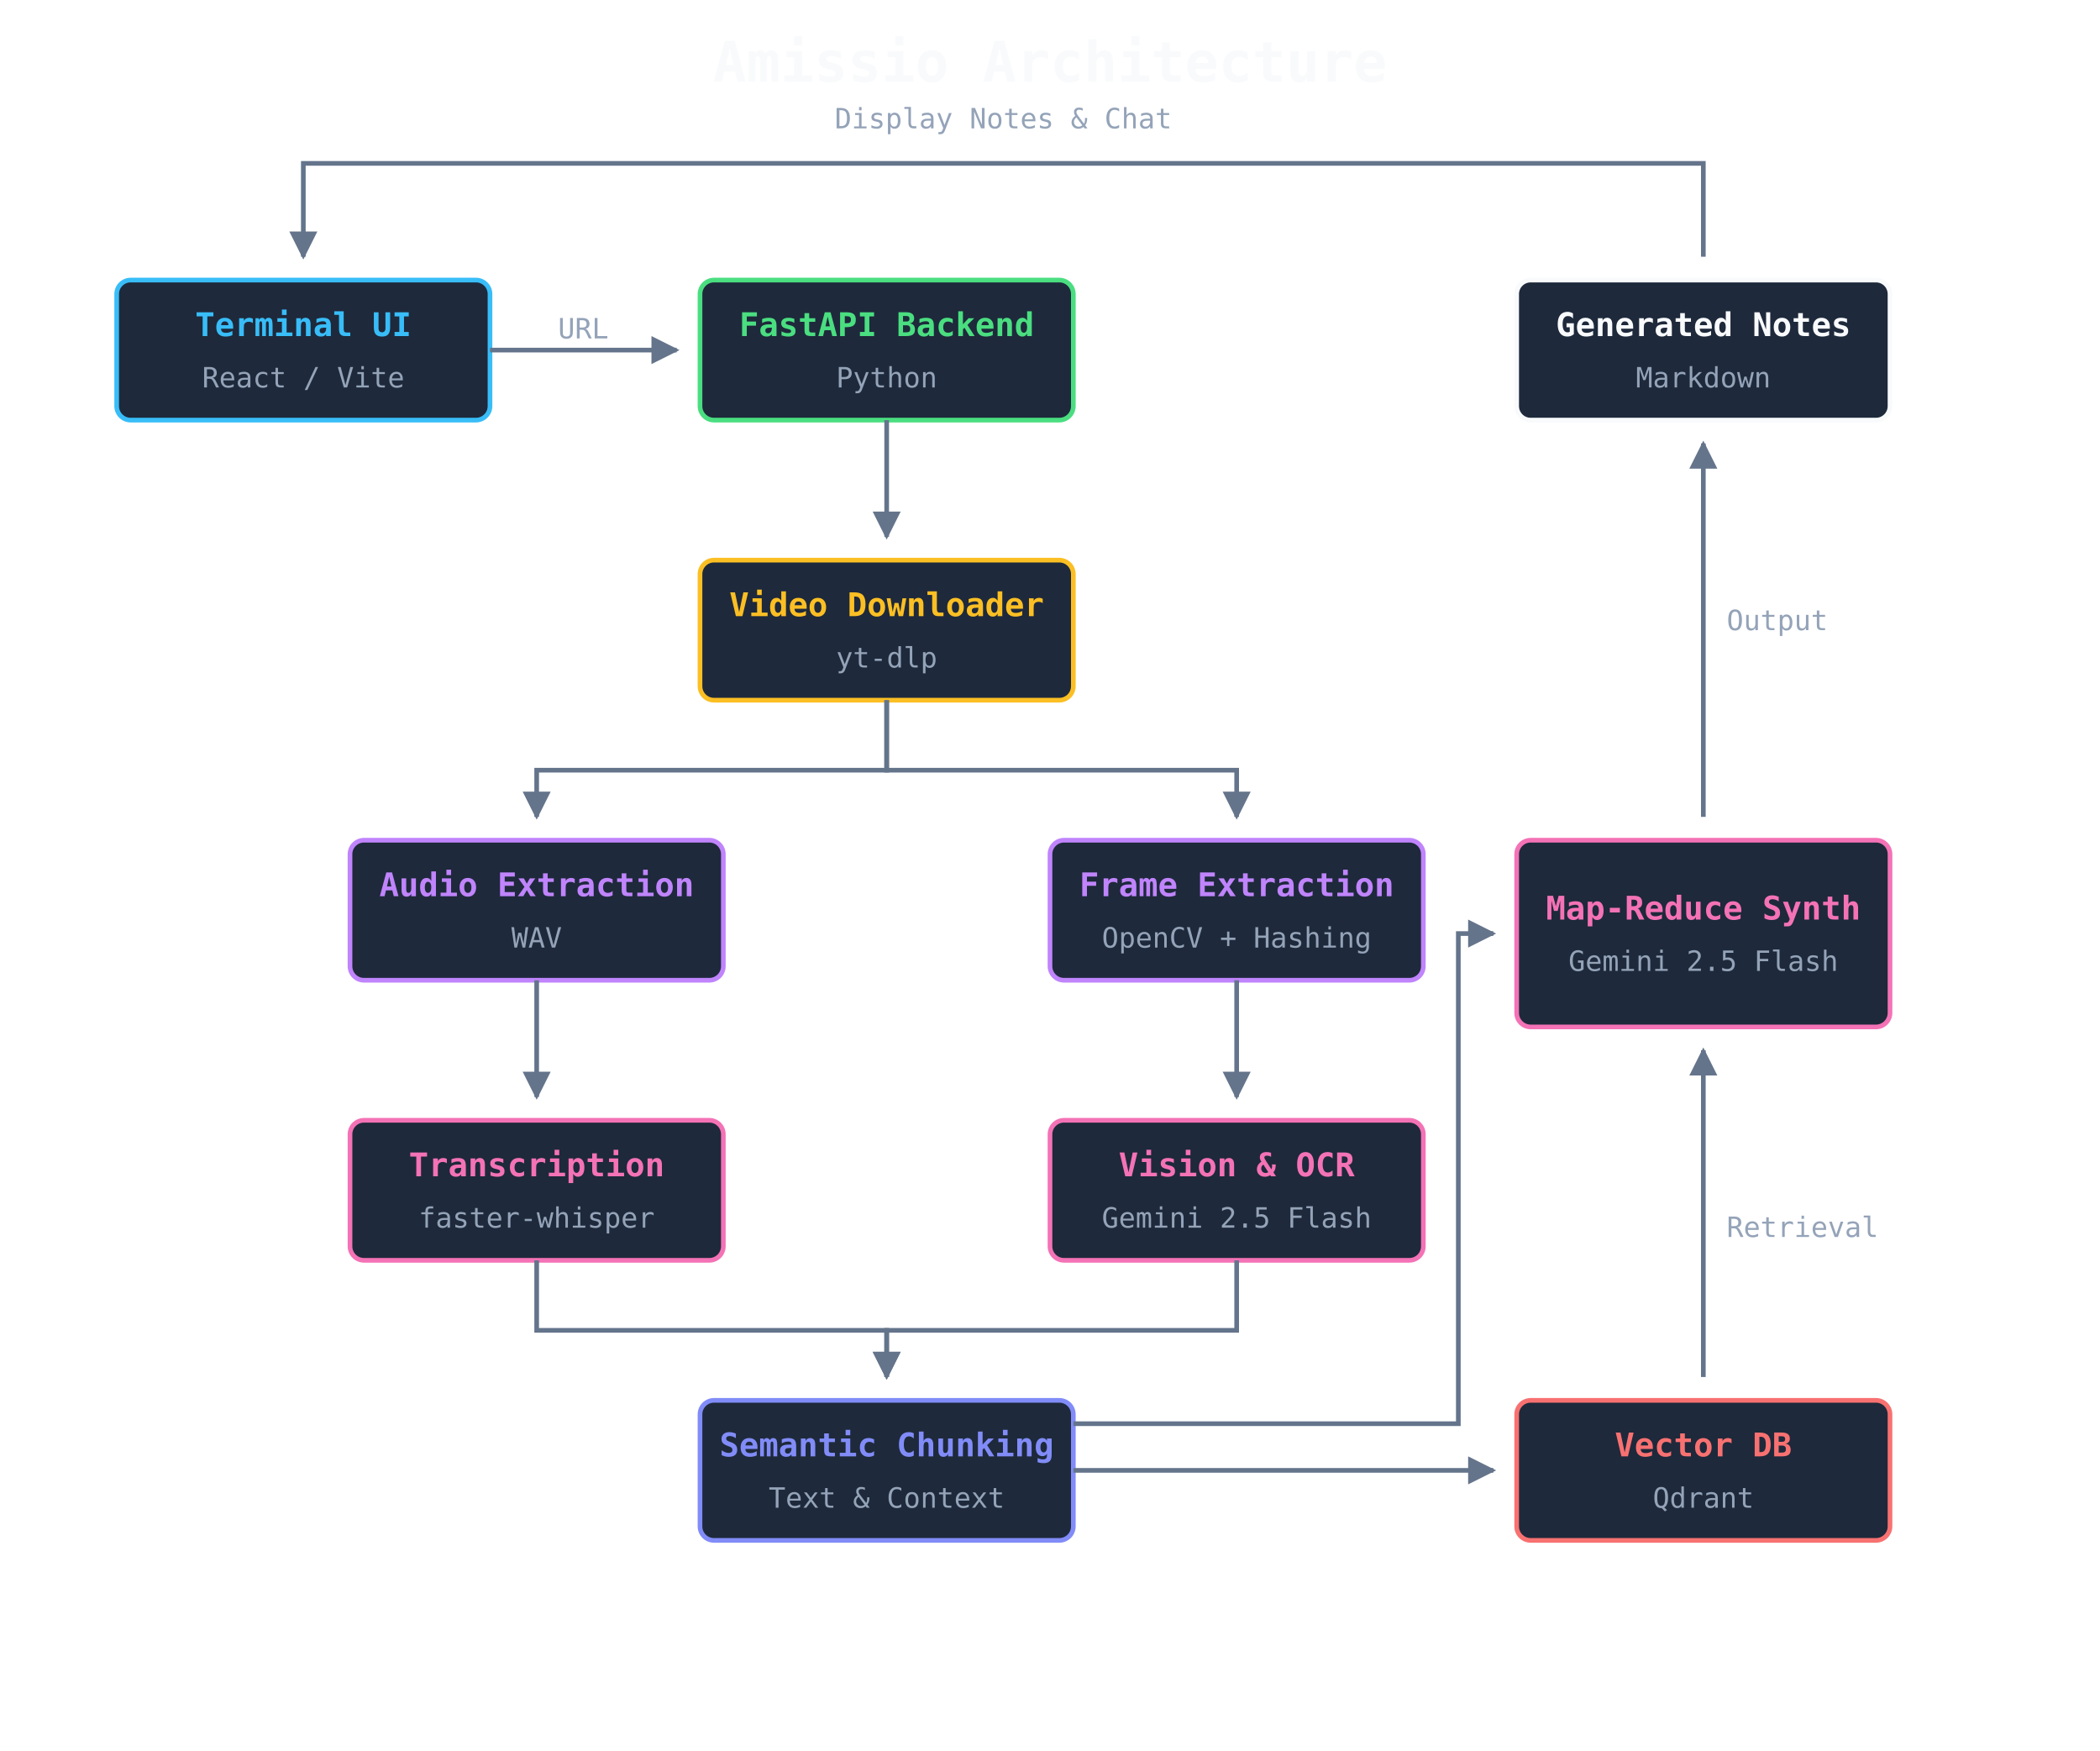
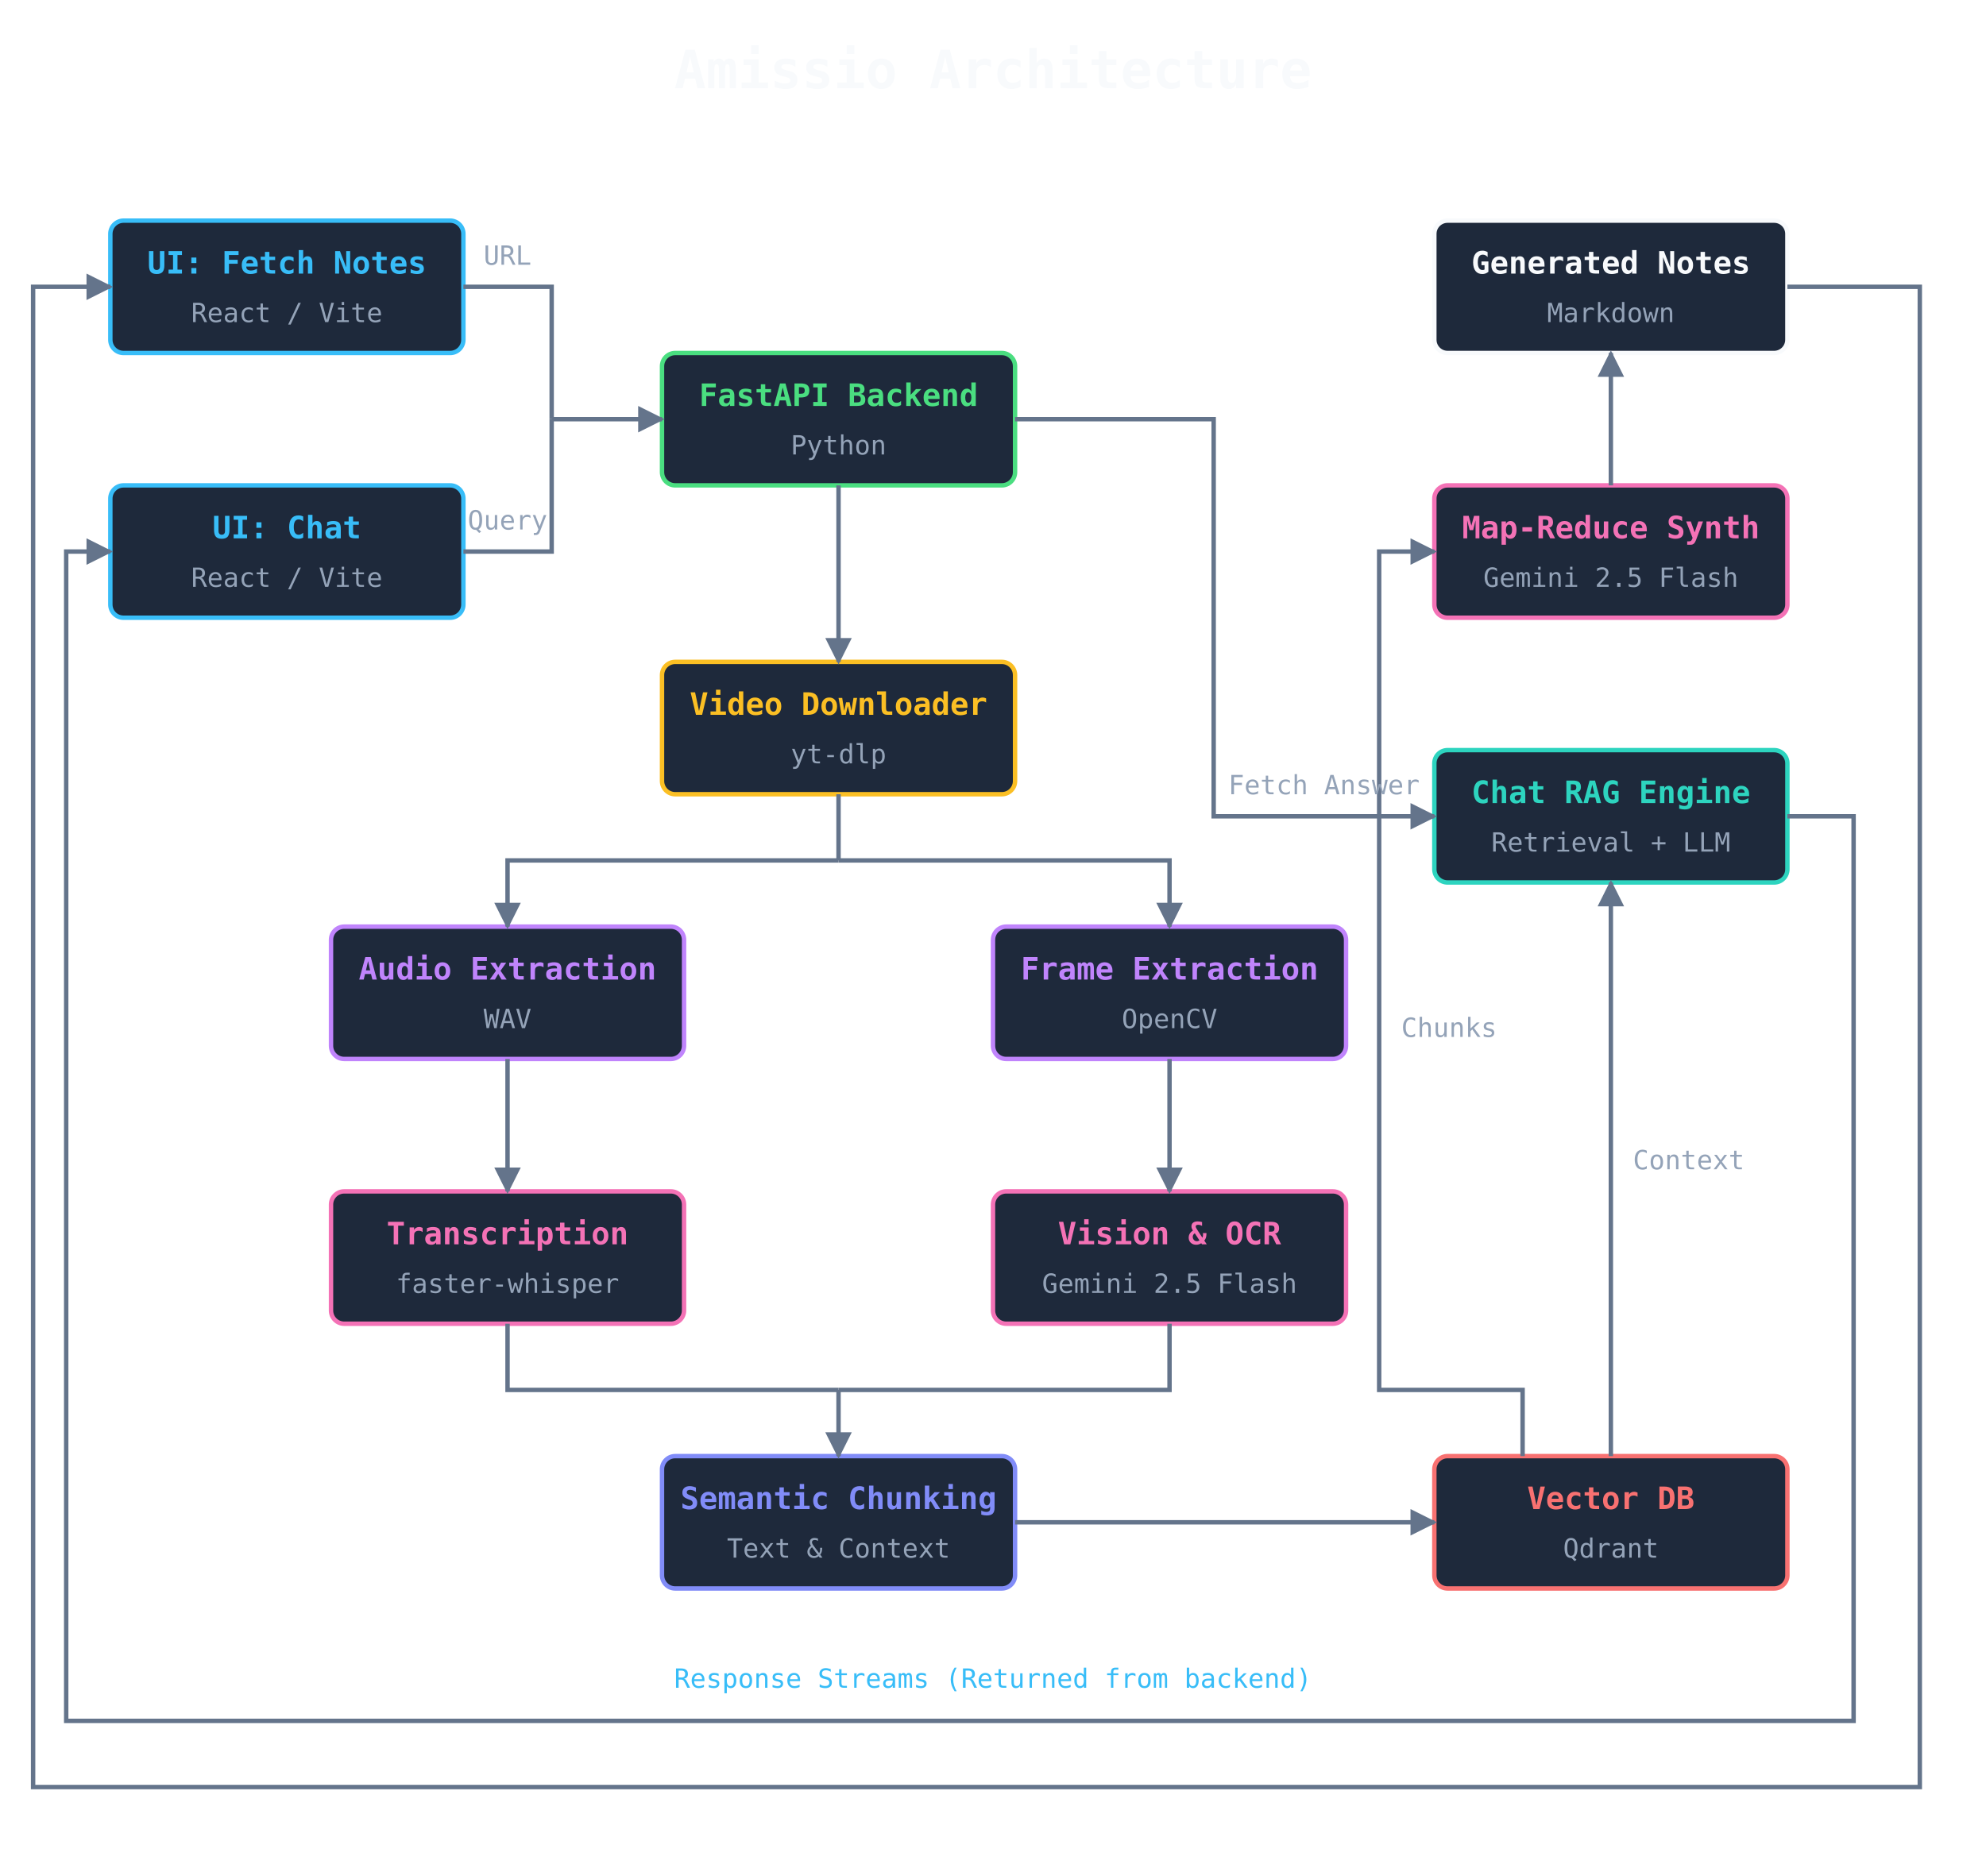
- <svg xmlns="http://www.w3.org/2000/svg" viewBox="0 0 900 750" width="100%" height="100%" style="background-color: #0f172a; font-family: 'Fira Code', 'JetBrains Mono', Consolas, monospace;">
+ <svg xmlns="http://www.w3.org/2000/svg" viewBox="0 0 900 850" width="100%" height="100%" style="background-color: #0f172a; font-family: 'Fira Code', 'JetBrains Mono', Consolas, monospace;">
  <defs>
-     <marker id="arrow" viewBox="0 0 10 10" refX="9" refY="5" markerWidth="6" markerHeight="6" orient="auto-start-reverse">
+     <marker id="arrow" viewBox="0 0 10 10" refX="9" refY="5" markerWidth="6" markerHeight="6" orient="auto">
      <path d="M 0 0 L 10 5 L 0 10 z" fill="#64748b" />
    </marker>
  </defs>
-   <text x="450" y="35" font-size="24" font-weight="bold" text-anchor="middle" fill="#f8fafc">Amissio Architecture</text>
-   <g transform="translate(50, 120)">
+   <text x="450" y="40" font-size="24" font-weight="bold" text-anchor="middle" fill="#f8fafc">Amissio Architecture</text>
+   <g transform="translate(50, 100)">
    <rect width="160" height="60" rx="6" fill="#1e293b" stroke="#38bdf8" stroke-width="2" />
-     <text x="80.0" y="24.0" font-size="14" font-weight="bold" text-anchor="middle" fill="#38bdf8">Terminal UI</text>
+     <text x="80.0" y="24.0" font-size="14" font-weight="bold" text-anchor="middle" fill="#38bdf8">UI: Fetch Notes</text>
    <text x="80.0" y="46.0" font-size="12" text-anchor="middle" fill="#94a3b8">React / Vite</text>
  </g>
-   <g transform="translate(300, 120)">
+   <g transform="translate(50, 220)">
+     <rect width="160" height="60" rx="6" fill="#1e293b" stroke="#38bdf8" stroke-width="2" />
+     <text x="80.0" y="24.0" font-size="14" font-weight="bold" text-anchor="middle" fill="#38bdf8">UI: Chat</text>
+     <text x="80.0" y="46.0" font-size="12" text-anchor="middle" fill="#94a3b8">React / Vite</text>
+   </g>
+   <g transform="translate(300, 160)">
    <rect width="160" height="60" rx="6" fill="#1e293b" stroke="#4ade80" stroke-width="2" />
    <text x="80.0" y="24.0" font-size="14" font-weight="bold" text-anchor="middle" fill="#4ade80">FastAPI Backend</text>
    <text x="80.0" y="46.0" font-size="12" text-anchor="middle" fill="#94a3b8">Python</text>
  </g>
-   <g transform="translate(300, 240)">
+   <g transform="translate(300, 300)">
    <rect width="160" height="60" rx="6" fill="#1e293b" stroke="#fbbf24" stroke-width="2" />
    <text x="80.0" y="24.0" font-size="14" font-weight="bold" text-anchor="middle" fill="#fbbf24">Video Downloader</text>
    <text x="80.0" y="46.0" font-size="12" text-anchor="middle" fill="#94a3b8">yt-dlp</text>
  </g>
-   <g transform="translate(150, 360)">
+   <g transform="translate(150, 420)">
    <rect width="160" height="60" rx="6" fill="#1e293b" stroke="#c084fc" stroke-width="2" />
    <text x="80.0" y="24.0" font-size="14" font-weight="bold" text-anchor="middle" fill="#c084fc">Audio Extraction</text>
    <text x="80.0" y="46.0" font-size="12" text-anchor="middle" fill="#94a3b8">WAV</text>
  </g>
-   <g transform="translate(450, 360)">
+   <g transform="translate(450, 420)">
    <rect width="160" height="60" rx="6" fill="#1e293b" stroke="#c084fc" stroke-width="2" />
    <text x="80.0" y="24.0" font-size="14" font-weight="bold" text-anchor="middle" fill="#c084fc">Frame Extraction</text>
-     <text x="80.0" y="46.0" font-size="12" text-anchor="middle" fill="#94a3b8">OpenCV + Hashing</text>
+     <text x="80.0" y="46.0" font-size="12" text-anchor="middle" fill="#94a3b8">OpenCV</text>
  </g>
-   <g transform="translate(150, 480)">
+   <g transform="translate(150, 540)">
    <rect width="160" height="60" rx="6" fill="#1e293b" stroke="#f472b6" stroke-width="2" />
    <text x="80.0" y="24.0" font-size="14" font-weight="bold" text-anchor="middle" fill="#f472b6">Transcription</text>
    <text x="80.0" y="46.0" font-size="12" text-anchor="middle" fill="#94a3b8">faster-whisper</text>
  </g>
-   <g transform="translate(450, 480)">
+   <g transform="translate(450, 540)">
    <rect width="160" height="60" rx="6" fill="#1e293b" stroke="#f472b6" stroke-width="2" />
    <text x="80.0" y="24.0" font-size="14" font-weight="bold" text-anchor="middle" fill="#f472b6">Vision &amp; OCR</text>
    <text x="80.0" y="46.0" font-size="12" text-anchor="middle" fill="#94a3b8">Gemini 2.5 Flash</text>
  </g>
-   <g transform="translate(300, 600)">
+   <g transform="translate(300, 660)">
    <rect width="160" height="60" rx="6" fill="#1e293b" stroke="#818cf8" stroke-width="2" />
    <text x="80.0" y="24.0" font-size="14" font-weight="bold" text-anchor="middle" fill="#818cf8">Semantic Chunking</text>
    <text x="80.0" y="46.0" font-size="12" text-anchor="middle" fill="#94a3b8">Text &amp; Context</text>
  </g>
-   <g transform="translate(650, 600)">
+   <g transform="translate(650, 100)">
+     <rect width="160" height="60" rx="6" fill="#1e293b" stroke="#f8fafc" stroke-width="2" />
+     <text x="80.0" y="24.0" font-size="14" font-weight="bold" text-anchor="middle" fill="#f8fafc">Generated Notes</text>
+     <text x="80.0" y="46.0" font-size="12" text-anchor="middle" fill="#94a3b8">Markdown</text>
+   </g>
+   <g transform="translate(650, 220)">
+     <rect width="160" height="60" rx="6" fill="#1e293b" stroke="#f472b6" stroke-width="2" />
+     <text x="80.0" y="24.0" font-size="14" font-weight="bold" text-anchor="middle" fill="#f472b6">Map-Reduce Synth</text>
+     <text x="80.0" y="46.0" font-size="12" text-anchor="middle" fill="#94a3b8">Gemini 2.5 Flash</text>
+   </g>
+   <g transform="translate(650, 340)">
+     <rect width="160" height="60" rx="6" fill="#1e293b" stroke="#2dd4bf" stroke-width="2" />
+     <text x="80.0" y="24.0" font-size="14" font-weight="bold" text-anchor="middle" fill="#2dd4bf">Chat RAG Engine</text>
+     <text x="80.0" y="46.0" font-size="12" text-anchor="middle" fill="#94a3b8">Retrieval + LLM</text>
+   </g>
+   <g transform="translate(650, 660)">
    <rect width="160" height="60" rx="6" fill="#1e293b" stroke="#f87171" stroke-width="2" />
    <text x="80.0" y="24.0" font-size="14" font-weight="bold" text-anchor="middle" fill="#f87171">Vector DB</text>
    <text x="80.0" y="46.0" font-size="12" text-anchor="middle" fill="#94a3b8">Qdrant</text>
  </g>
-   <g transform="translate(650, 360)">
-     <rect width="160" height="80" rx="6" fill="#1e293b" stroke="#f472b6" stroke-width="2" />
-     <text x="80.0" y="34.0" font-size="14" font-weight="bold" text-anchor="middle" fill="#f472b6">Map-Reduce Synth</text>
-     <text x="80.0" y="56.0" font-size="12" text-anchor="middle" fill="#94a3b8">Gemini 2.5 Flash</text>
-   </g>
-   <g transform="translate(650, 120)">
-     <rect width="160" height="60" rx="6" fill="#1e293b" stroke="#f8fafc" stroke-width="2" />
-     <text x="80.0" y="24.0" font-size="14" font-weight="bold" text-anchor="middle" fill="#f8fafc">Generated Notes</text>
-     <text x="80.0" y="46.0" font-size="12" text-anchor="middle" fill="#94a3b8">Markdown</text>
-   </g>
-   <line x1="210" y1="150" x2="290" y2="150" stroke="#64748b" stroke-width="2" marker-end="url(#arrow)" />
-   <line x1="380" y1="180" x2="380" y2="230" stroke="#64748b" stroke-width="2" marker-end="url(#arrow)" />
-   <path d="M 380 300 L 380 330 L 230 330 L 230 350" fill="none" stroke="#64748b" stroke-width="2" marker-end="url(#arrow)" />
-   <path d="M 380 300 L 380 330 L 530 330 L 530 350" fill="none" stroke="#64748b" stroke-width="2" marker-end="url(#arrow)" />
-   <line x1="230" y1="420" x2="230" y2="470" stroke="#64748b" stroke-width="2" marker-end="url(#arrow)" />
-   <line x1="530" y1="420" x2="530" y2="470" stroke="#64748b" stroke-width="2" marker-end="url(#arrow)" />
-   <path d="M 230 540 L 230 570 L 380 570 L 380 590" fill="none" stroke="#64748b" stroke-width="2" marker-end="url(#arrow)" />
-   <path d="M 530 540 L 530 570 L 380 570 L 380 590" fill="none" stroke="#64748b" stroke-width="2" marker-end="url(#arrow)" />
-   <line x1="460" y1="630" x2="640" y2="630" stroke="#64748b" stroke-width="2" marker-end="url(#arrow)" />
-   <line x1="730" y1="590" x2="730" y2="450" stroke="#64748b" stroke-width="2" marker-end="url(#arrow)" />
-   <path d="M 460 610 L 625 610 L 625 400 L 640 400" fill="none" stroke="#64748b" stroke-width="2" marker-end="url(#arrow)" />
-   <line x1="730" y1="350" x2="730" y2="190" stroke="#64748b" stroke-width="2" marker-end="url(#arrow)" />
-   <path d="M 730 110 L 730 70 L 130 70 L 130 110" fill="none" stroke="#64748b" stroke-width="2" marker-end="url(#arrow)" />
-   <text x="250" y="145" font-size="12" fill="#94a3b8" text-anchor="middle">URL</text>
-   <text x="430" y="55" font-size="12" fill="#94a3b8" text-anchor="middle">Display Notes &amp; Chat</text>
-   <text x="740" y="270" font-size="12" fill="#94a3b8">Output</text>
-   <text x="740" y="530" font-size="12" fill="#94a3b8">Retrieval</text>
+   <path d="M 210 130 L 250 130 L 250 190" fill="none" stroke="#64748b" stroke-width="2" />
+   <path d="M 210 250 L 250 250 L 250 190" fill="none" stroke="#64748b" stroke-width="2" />
+   <path d="M 250 190 L 300 190" fill="none" stroke="#64748b" stroke-width="2" marker-end="url(#arrow)" />
+   <path d="M 460 190 L 550 190 L 550 370 L 650 370" fill="none" stroke="#64748b" stroke-width="2" marker-end="url(#arrow)" />
+   <line x1="380" y1="220" x2="380" y2="300" stroke="#64748b" stroke-width="2" marker-end="url(#arrow)" />
+   <path d="M 380 360 L 380 390" fill="none" stroke="#64748b" stroke-width="2" />
+   <path d="M 380 390 L 230 390 L 230 420" fill="none" stroke="#64748b" stroke-width="2" marker-end="url(#arrow)" />
+   <path d="M 380 390 L 530 390 L 530 420" fill="none" stroke="#64748b" stroke-width="2" marker-end="url(#arrow)" />
+   <line x1="230" y1="480" x2="230" y2="540" stroke="#64748b" stroke-width="2" marker-end="url(#arrow)" />
+   <line x1="530" y1="480" x2="530" y2="540" stroke="#64748b" stroke-width="2" marker-end="url(#arrow)" />
+   <path d="M 230 600 L 230 630 L 380 630" fill="none" stroke="#64748b" stroke-width="2" />
+   <path d="M 530 600 L 530 630 L 380 630" fill="none" stroke="#64748b" stroke-width="2" />
+   <path d="M 380 630 L 380 660" fill="none" stroke="#64748b" stroke-width="2" marker-end="url(#arrow)" />
+   <line x1="460" y1="690" x2="650" y2="690" stroke="#64748b" stroke-width="2" marker-end="url(#arrow)" />
+   <path d="M 690 660 L 690 630 L 625 630 L 625 250 L 650 250" fill="none" stroke="#64748b" stroke-width="2" marker-end="url(#arrow)" />
+   <line x1="730" y1="660" x2="730" y2="400" stroke="#64748b" stroke-width="2" marker-end="url(#arrow)" />
+   <line x1="730" y1="220" x2="730" y2="160" stroke="#64748b" stroke-width="2" marker-end="url(#arrow)" />
+   <path d="M 810 130 L 870 130 L 870 810 L 15 810 L 15 130 L 50 130" fill="none" stroke="#64748b" stroke-width="2" marker-end="url(#arrow)" />
+   <path d="M 810 370 L 840 370 L 840 780 L 30 780 L 30 250 L 50 250" fill="none" stroke="#64748b" stroke-width="2" marker-end="url(#arrow)" />
+   <text x="230" y="120" font-size="12" fill="#94a3b8" text-anchor="middle">URL</text>
+   <text x="230" y="240" font-size="12" fill="#94a3b8" text-anchor="middle">Query</text>
+   <text x="600" y="360" font-size="12" fill="#94a3b8" text-anchor="middle">Fetch Answer</text>
+   <text x="635" y="470" font-size="12" fill="#94a3b8" text-anchor="start">Chunks</text>
+   <text x="740" y="530" font-size="12" fill="#94a3b8" text-anchor="start">Context</text>
+   <text x="450" y="765" font-size="12" fill="#38bdf8" text-anchor="middle">Response Streams (Returned from backend)</text>
</svg>
